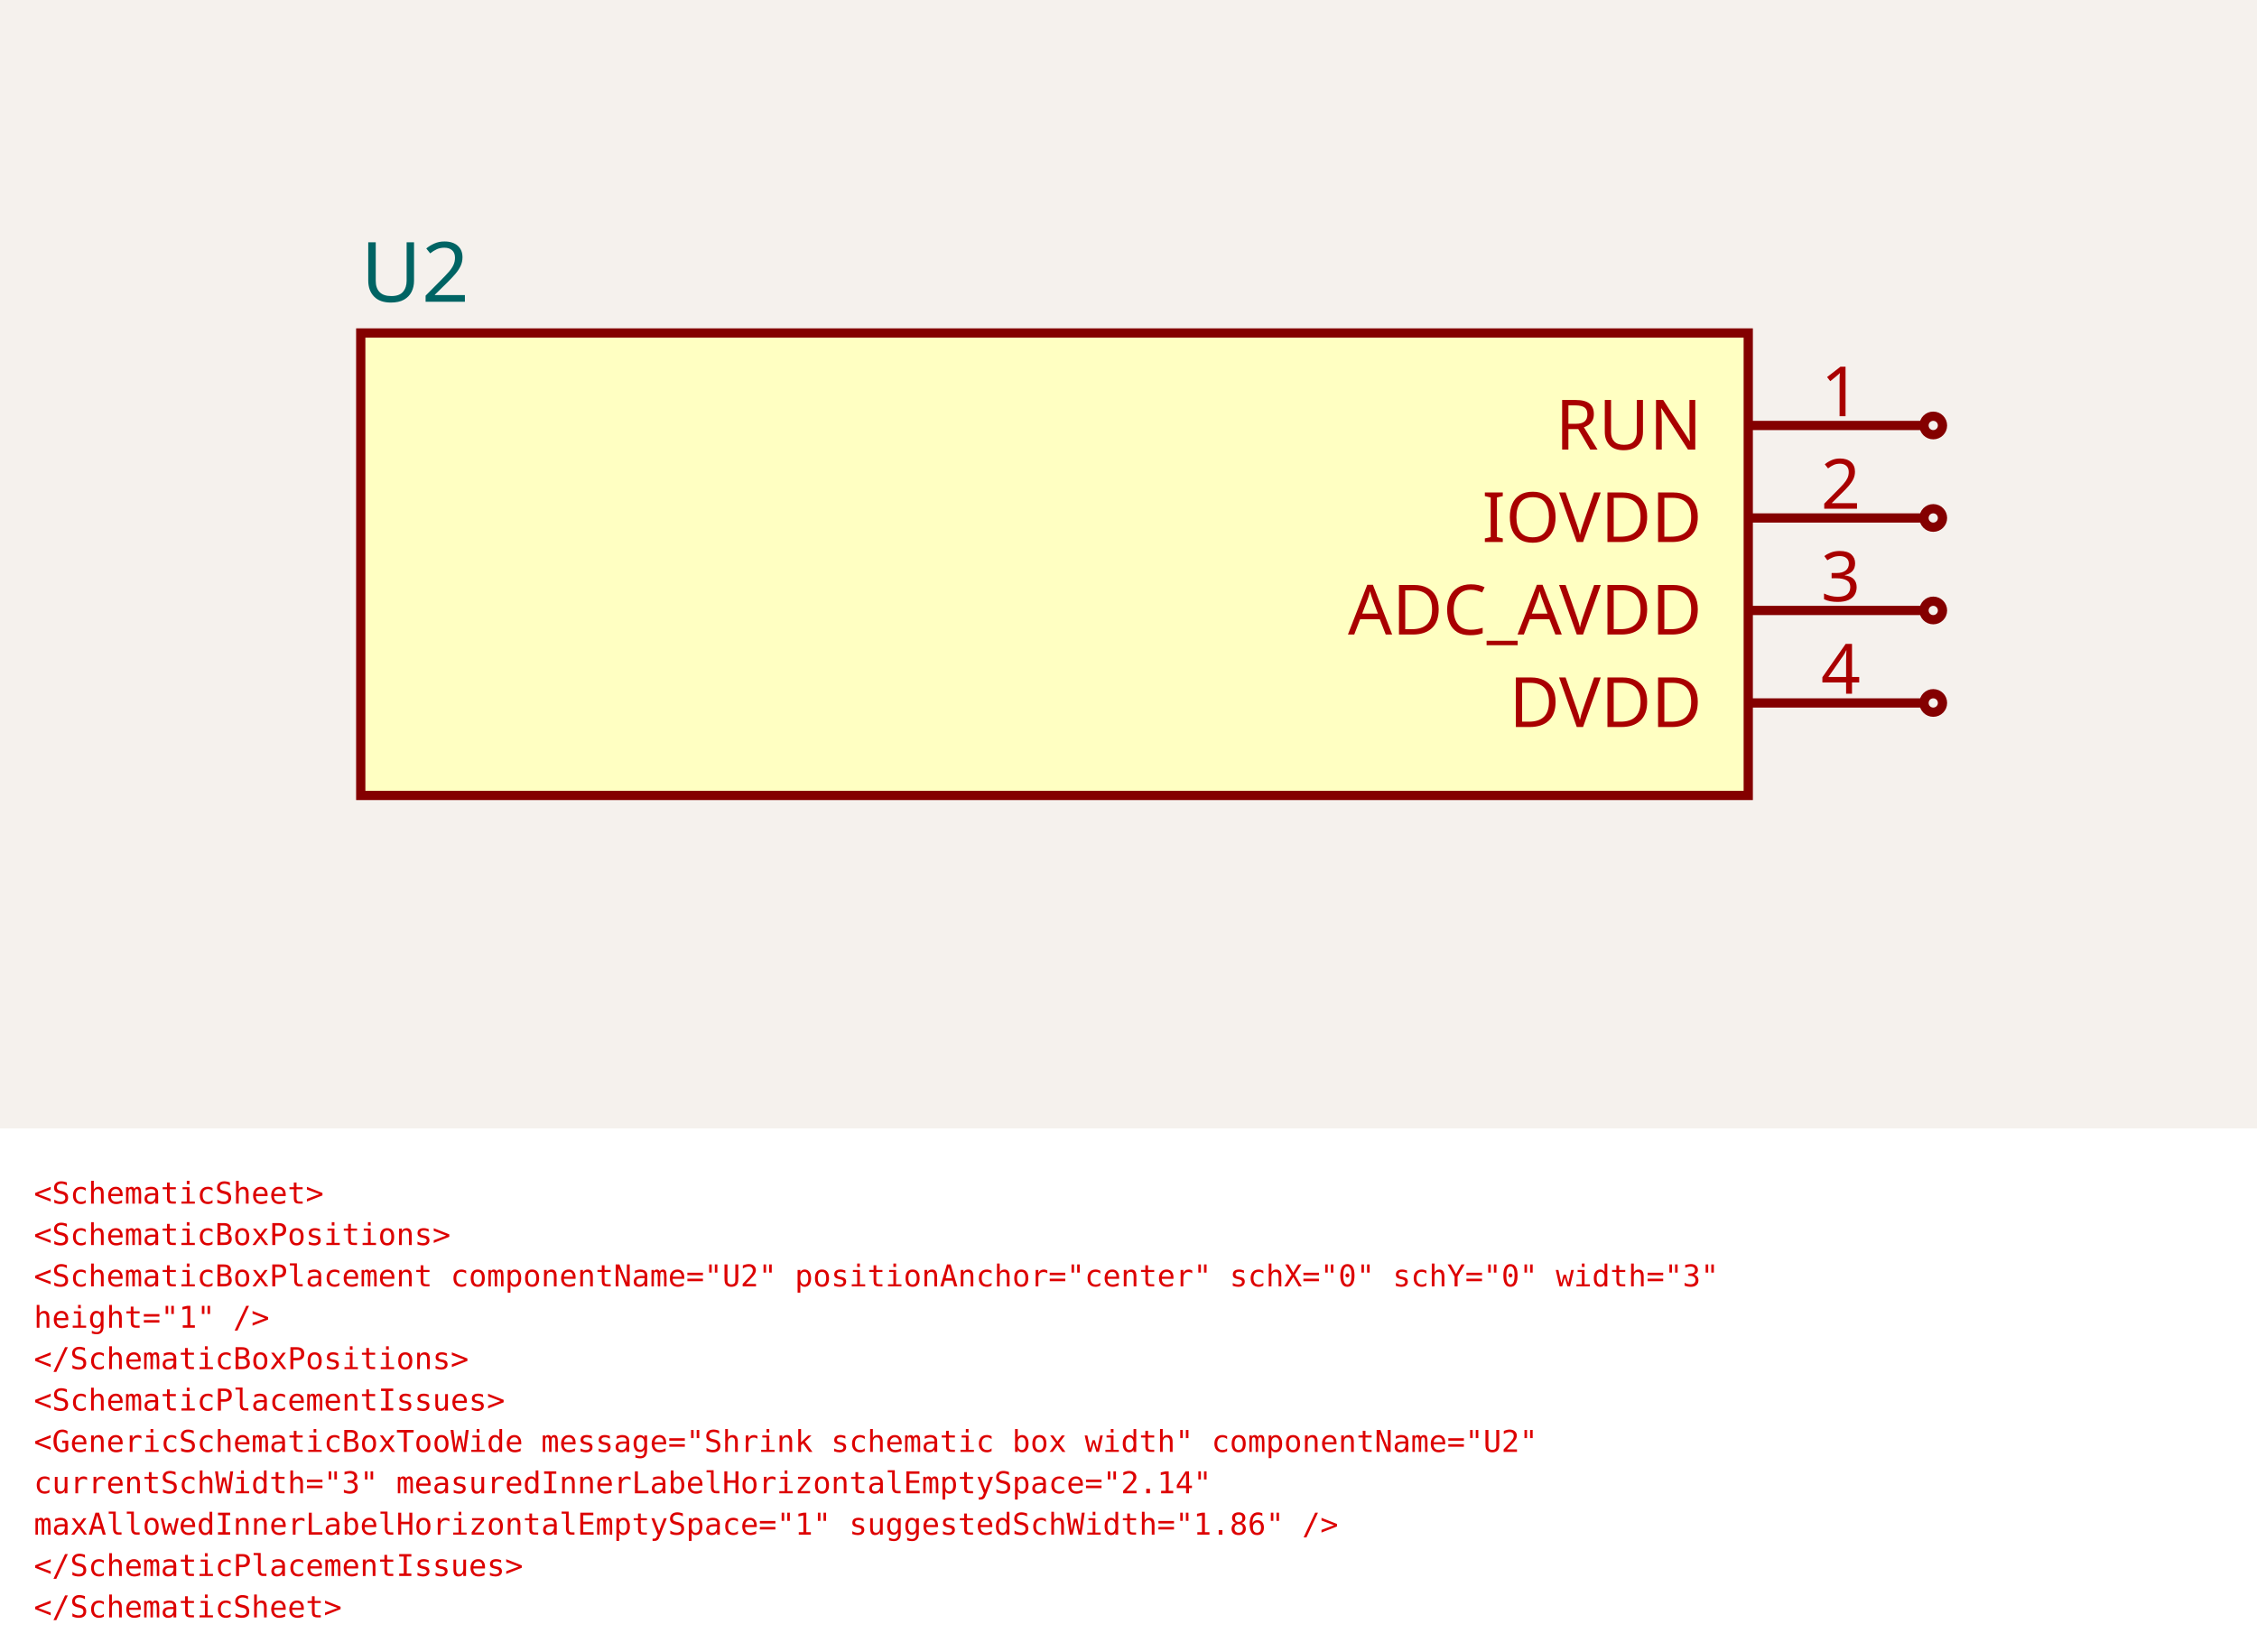
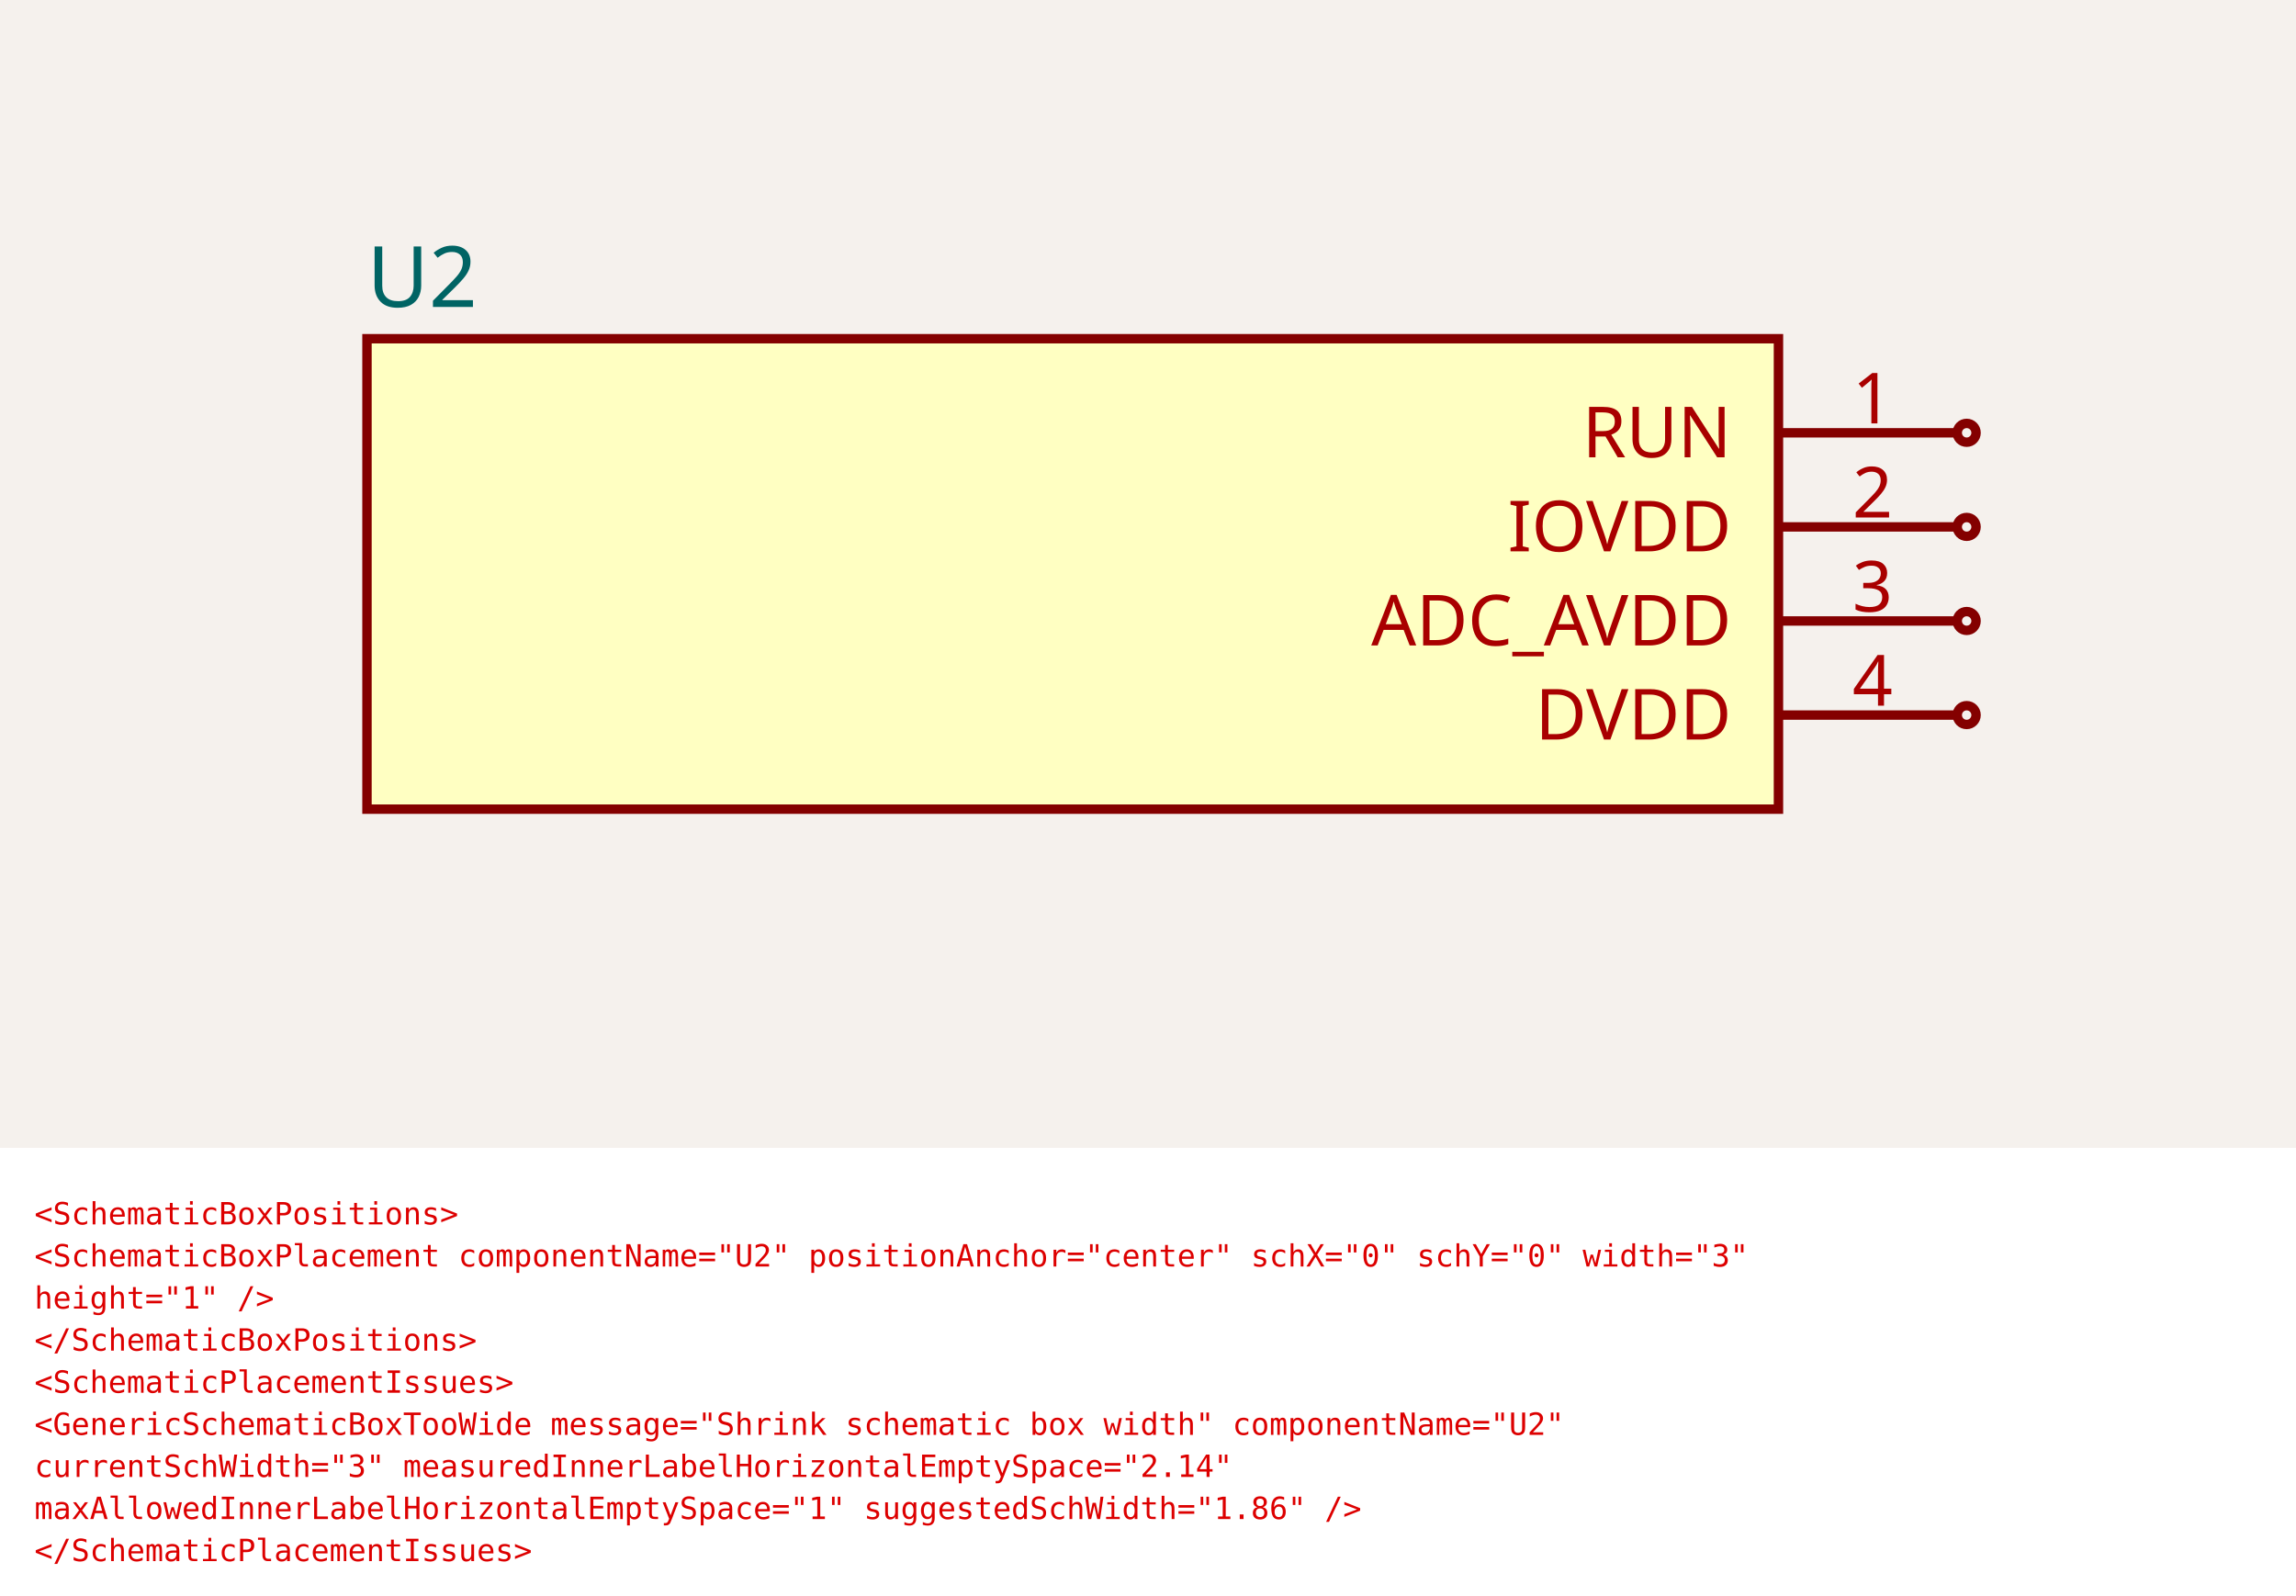
- <svg xmlns="http://www.w3.org/2000/svg" width="1200" height="878" viewBox="0 0 1200 878" role="img" aria-label="schematic analysis fixture">
+ <svg xmlns="http://www.w3.org/2000/svg" width="1200" height="834" viewBox="0 0 1200 834" role="img" aria-label="schematic analysis fixture">
  <g transform="translate(0, 0)">
    <style>
              .boundary { fill: rgb(245, 241, 237); }
              .schematic-boundary { fill: none; stroke: #fff; }
              .component { fill: none; stroke: rgb(132, 0, 0); }
              .chip { fill: rgb(255, 255, 194); stroke: rgb(132, 0, 0); }
              .component-pin { fill: none; stroke: rgb(132, 0, 0); }
              /* Basic per-trace hover fallback */
              .trace:hover {
                filter: invert(1);
              }
              .trace:hover .trace-crossing-outline {
                opacity: 0;
              }
              .trace:hover .trace-junction {
                filter: invert(1);
              }
              /* Net-hover highlighting: when a trace or its overlays are hovered,
                 invert color for all traces (base + overlays) sharing the same
                 subcircuit connectivity key. Also hide crossing outline during hover. */

              .text { font-family: sans-serif; fill: rgb(0, 150, 0); }
              .pin-number { fill: rgb(169, 0, 0); }
              .port-label { fill: rgb(0, 100, 100); }
              .component-name { fill: rgb(0, 100, 100); }

            </style>
    <rect class="boundary" x="0" y="0" width="1200" height="600" />
    <g class="sch-component" data-circuit-json-type="schematic_component" data-schematic-component-id="schematic_component_0">
      <rect class="component chip sch-component-body" x="191.803" y="177.049" width="737.705" height="245.902" stroke-width="4.918px" fill="rgb(255, 255, 194)" stroke="rgb(132, 0, 0)" />
      <rect class="component-overlay sch-component-overlay" x="191.803" y="177.049" width="737.705" height="245.902" fill="transparent" />
      <text class="sch-text" x="191.803" y="454.918" fill="#006464" text-anchor="start" dominant-baseline="middle" font-family="sans-serif" font-size="44.262px" transform="rotate(0, 191.8033, 454.918)" />
      <text class="sch-text" x="191.803" y="145.082" fill="#006464" text-anchor="start" dominant-baseline="middle" font-family="sans-serif" font-size="44.262px" transform="rotate(0, 191.8033, 145.082)">U2</text>
      <line class="component-pin sch-component-pin sch-port-line" x1="929.508" y1="226.23" x2="1022.951" y2="226.23" stroke-width="4.918px" />
      <g class="sch-port" data-schematic-port-id="source_port_0">
        <circle class="component-pin sch-component-pin sch-port-terminal" cx="1027.869" cy="226.23" r="4.918" stroke-width="4.918px" />
        <rect x="1022.951" y="221.311" width="9.836" height="9.836" opacity="0" />
      </g>
      <text class="pin-number sch-pin-number" x="978.689" y="221.311" style="font-family: sans-serif;" fill="rgb(169, 0, 0)" text-anchor="middle" dominant-baseline="auto" font-size="36.885px" transform="">1</text>
      <text class="pin-number sch-pin-label" x="904.918" y="226.23" style="font-family: sans-serif;" fill="rgb(169, 0, 0)" text-anchor="end" dominant-baseline="middle" font-size="36.885px" transform="">RUN</text>
      <line class="component-pin sch-component-pin sch-port-line" x1="929.508" y1="275.41" x2="1022.951" y2="275.41" stroke-width="4.918px" />
      <g class="sch-port" data-schematic-port-id="source_port_1">
        <circle class="component-pin sch-component-pin sch-port-terminal" cx="1027.869" cy="275.41" r="4.918" stroke-width="4.918px" />
        <rect x="1022.951" y="270.492" width="9.836" height="9.836" opacity="0" />
      </g>
      <text class="pin-number sch-pin-number" x="978.689" y="270.492" style="font-family: sans-serif;" fill="rgb(169, 0, 0)" text-anchor="middle" dominant-baseline="auto" font-size="36.885px" transform="">2</text>
      <text class="pin-number sch-pin-label" x="904.918" y="275.41" style="font-family: sans-serif;" fill="rgb(169, 0, 0)" text-anchor="end" dominant-baseline="middle" font-size="36.885px" transform="">IOVDD</text>
      <line class="component-pin sch-component-pin sch-port-line" x1="929.508" y1="324.59" x2="1022.951" y2="324.59" stroke-width="4.918px" />
      <g class="sch-port" data-schematic-port-id="source_port_2">
        <circle class="component-pin sch-component-pin sch-port-terminal" cx="1027.869" cy="324.59" r="4.918" stroke-width="4.918px" />
        <rect x="1022.951" y="319.672" width="9.836" height="9.836" opacity="0" />
      </g>
      <text class="pin-number sch-pin-number" x="978.689" y="319.672" style="font-family: sans-serif;" fill="rgb(169, 0, 0)" text-anchor="middle" dominant-baseline="auto" font-size="36.885px" transform="">3</text>
      <text class="pin-number sch-pin-label" x="904.918" y="324.59" style="font-family: sans-serif;" fill="rgb(169, 0, 0)" text-anchor="end" dominant-baseline="middle" font-size="36.885px" transform="">ADC_AVDD</text>
      <line class="component-pin sch-component-pin sch-port-line" x1="929.508" y1="373.77" x2="1022.951" y2="373.77" stroke-width="4.918px" />
      <g class="sch-port" data-schematic-port-id="source_port_3">
        <circle class="component-pin sch-component-pin sch-port-terminal" cx="1027.869" cy="373.77" r="4.918" stroke-width="4.918px" />
        <rect x="1022.951" y="368.852" width="9.836" height="9.836" opacity="0" />
      </g>
      <text class="pin-number sch-pin-number" x="978.689" y="368.852" style="font-family: sans-serif;" fill="rgb(169, 0, 0)" text-anchor="middle" dominant-baseline="auto" font-size="36.885px" transform="">4</text>
      <text class="pin-number sch-pin-label" x="904.918" y="373.77" style="font-family: sans-serif;" fill="rgb(169, 0, 0)" text-anchor="end" dominant-baseline="middle" font-size="36.885px" transform="">DVDD</text>
    </g>
    <g class="schematic-port-hover sch-port-hover" data-schematic-port-id="source_port_0">
      <circle cx="1027.869" cy="226.23" r="9.836" fill="red" opacity="0" />
    </g>
    <g class="schematic-port-hover sch-port-hover" data-schematic-port-id="source_port_1">
      <circle cx="1027.869" cy="275.41" r="9.836" fill="red" opacity="0" />
    </g>
    <g class="schematic-port-hover sch-port-hover" data-schematic-port-id="source_port_2">
      <circle cx="1027.869" cy="324.59" r="9.836" fill="red" opacity="0" />
    </g>
    <g class="schematic-port-hover sch-port-hover" data-schematic-port-id="source_port_3">
      <circle cx="1027.869" cy="373.77" r="9.836" fill="red" opacity="0" />
    </g>
  </g>
  <g transform="translate(0, 600) scale(1, 1) translate(0, 0)">
    <rect width="100%" height="100%" fill="#fff" />
    <text x="18" y="40" fill="#d00" font-family="Menlo, Consolas, monospace" font-size="16">
-       <tspan x="18" dy="0">&lt;SchematicSheet&gt;</tspan>
-       <tspan x="18" dy="22">&lt;SchematicBoxPositions&gt;</tspan>
+       <tspan x="18" dy="0">&lt;SchematicBoxPositions&gt;</tspan>
      <tspan x="18" dy="22">&lt;SchematicBoxPlacement componentName="U2" positionAnchor="center" schX="0" schY="0" width="3"</tspan>
      <tspan x="18" dy="22">  height="1" /&gt;</tspan>
      <tspan x="18" dy="22">&lt;/SchematicBoxPositions&gt;</tspan>
      <tspan x="18" dy="22">&lt;SchematicPlacementIssues&gt;</tspan>
      <tspan x="18" dy="22">&lt;GenericSchematicBoxTooWide message="Shrink schematic box width" componentName="U2"</tspan>
      <tspan x="18" dy="22">  currentSchWidth="3" measuredInnerLabelHorizontalEmptySpace="2.14"</tspan>
      <tspan x="18" dy="22">  maxAllowedInnerLabelHorizontalEmptySpace="1" suggestedSchWidth="1.86" /&gt;</tspan>
      <tspan x="18" dy="22">&lt;/SchematicPlacementIssues&gt;</tspan>
-       <tspan x="18" dy="22">&lt;/SchematicSheet&gt;</tspan>
    </text>
  </g>
</svg>
